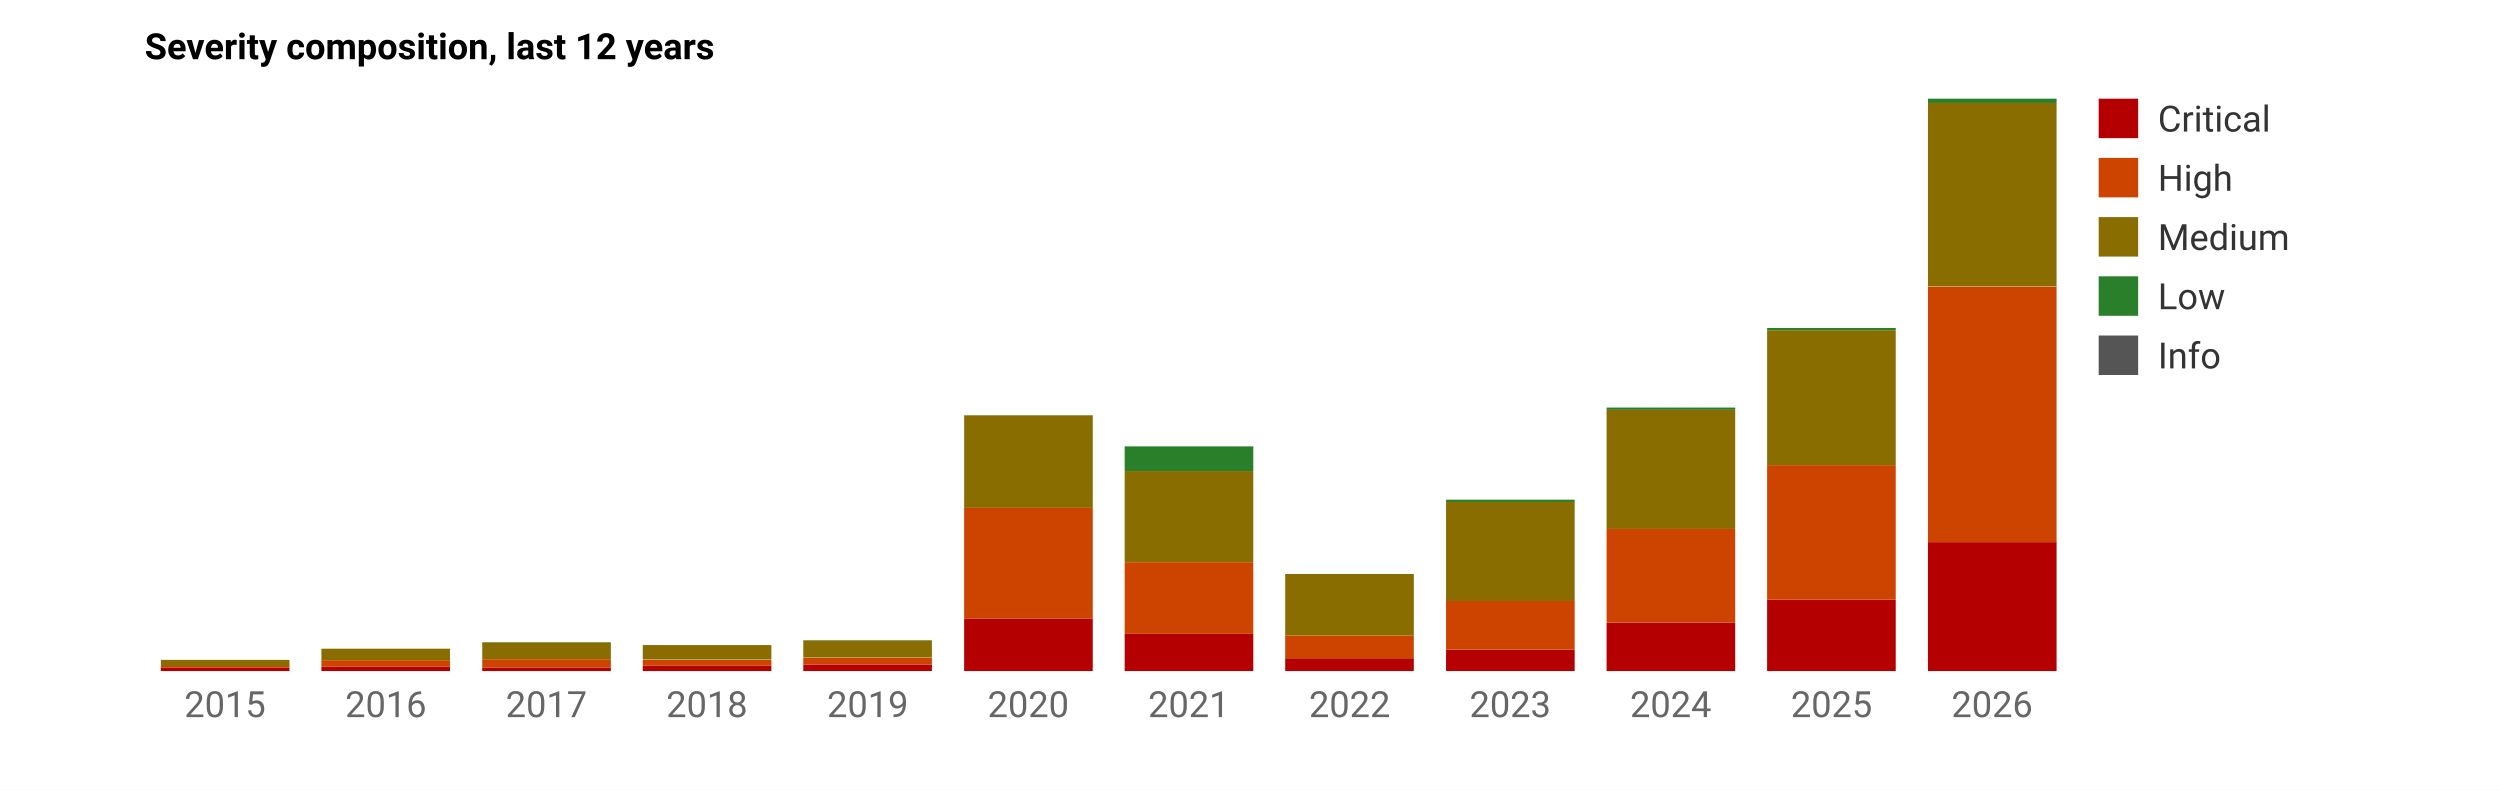
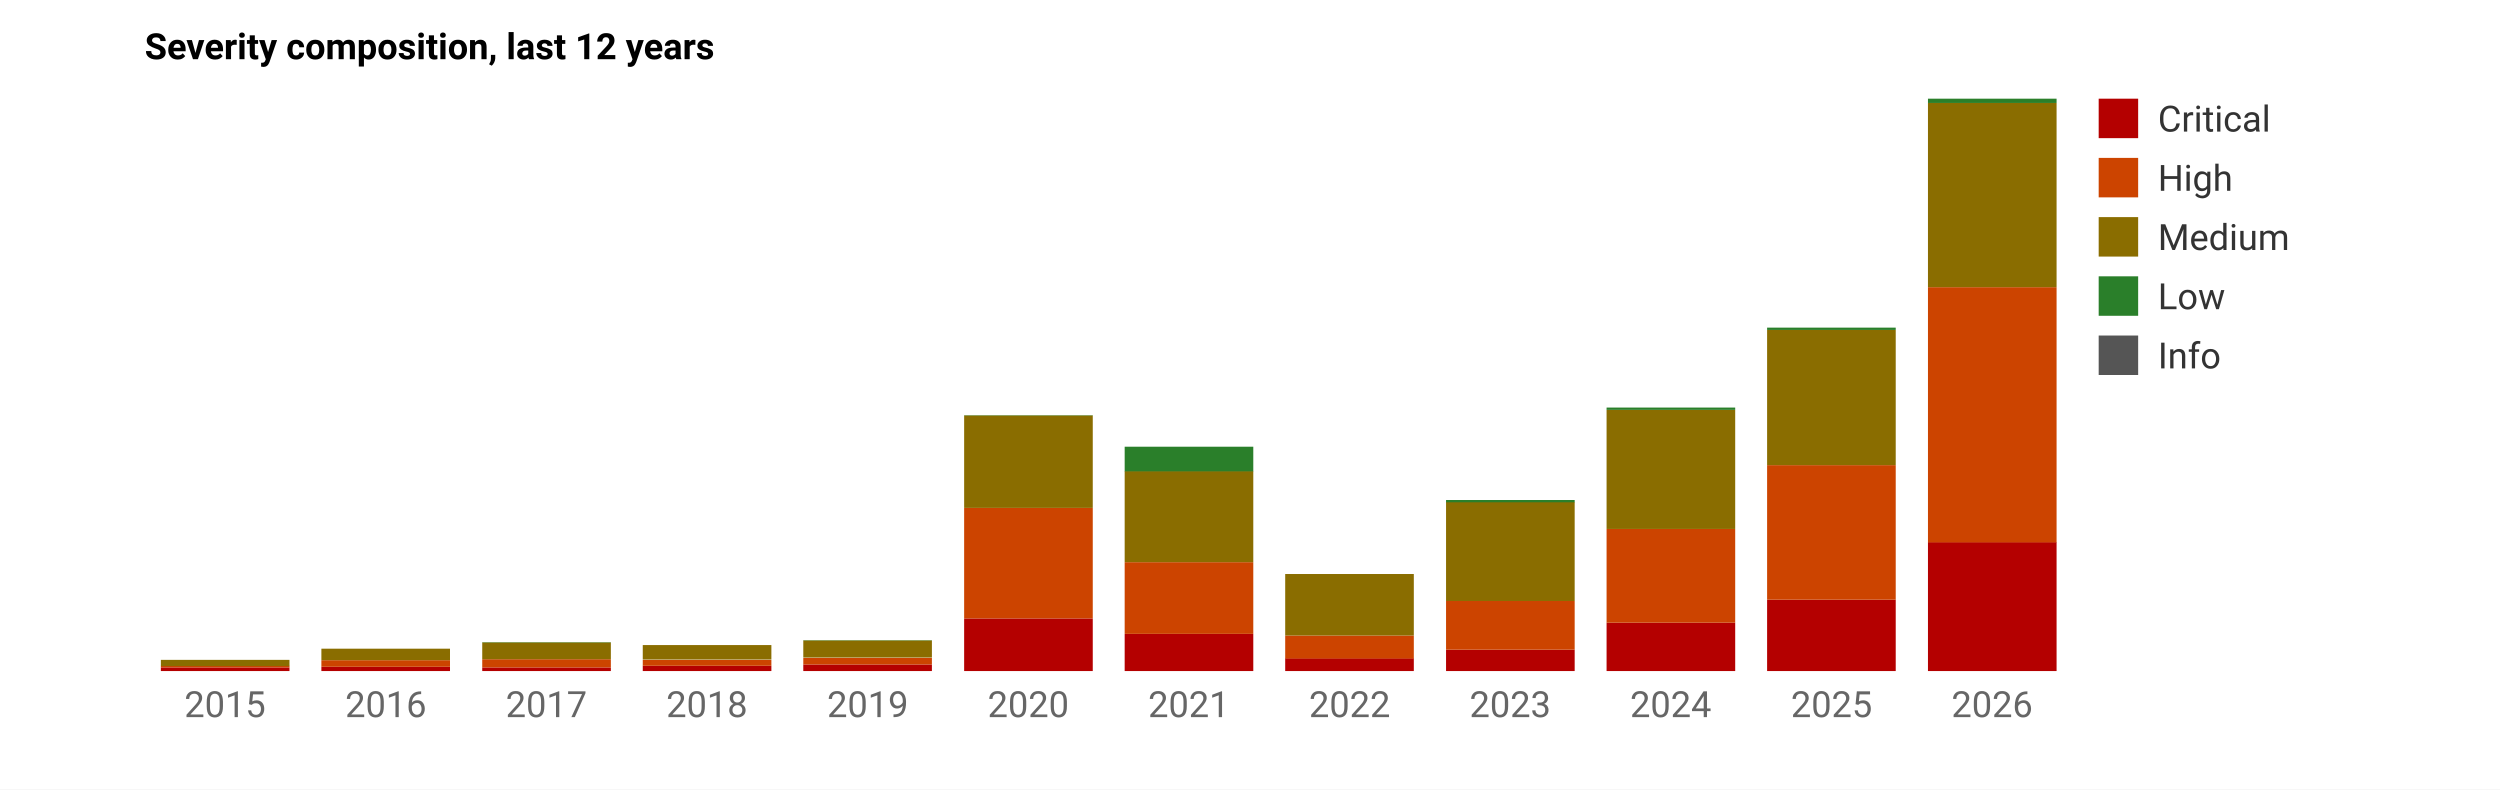
<svg xmlns="http://www.w3.org/2000/svg" viewBox="0 0 760 240" role="img" aria-label="Severity composition per year" font-family="system-ui,-apple-system,Segoe UI,Roboto,sans-serif" font-size="11">
  <rect x="0" y="0" width="100%" height="100%" fill="white" />
  <text x="44" y="18" font-weight="600">Severity composition, last 12 years</text>
  <rect x="48.9" y="202.9" width="39.1" height="1.1" fill="#b40000" />
  <rect x="48.9" y="202.4" width="39.1" height="0.5" fill="#cc4400" />
  <rect x="48.9" y="200.6" width="39.1" height="1.9" fill="#8a6d00" />
  <text x="68.4" y="218" text-anchor="middle" fill="#666">2015</text>
  <rect x="97.7" y="202.7" width="39.1" height="1.3" fill="#b40000" />
  <rect x="97.7" y="200.7" width="39.1" height="2.0" fill="#cc4400" />
  <rect x="97.7" y="197.2" width="39.1" height="3.5" fill="#8a6d00" />
  <text x="117.3" y="218" text-anchor="middle" fill="#666">2016</text>
  <rect x="146.6" y="202.9" width="39.1" height="1.1" fill="#b40000" />
  <rect x="146.6" y="200.4" width="39.1" height="2.5" fill="#cc4400" />
  <rect x="146.6" y="195.3" width="39.1" height="5.1" fill="#8a6d00" />
  <rect x="146.6" y="195.2" width="39.1" height="0.1" fill="#2a7f2a" />
  <text x="166.1" y="218" text-anchor="middle" fill="#666">2017</text>
  <rect x="195.4" y="202.4" width="39.1" height="1.6" fill="#b40000" />
  <rect x="195.4" y="200.6" width="39.1" height="1.8" fill="#cc4400" />
  <rect x="195.4" y="196.1" width="39.1" height="4.4" fill="#8a6d00" />
  <text x="214.9" y="218" text-anchor="middle" fill="#666">2018</text>
  <rect x="244.2" y="202.0" width="39.1" height="2.0" fill="#b40000" />
  <rect x="244.2" y="200.0" width="39.1" height="2.0" fill="#cc4400" />
  <rect x="244.2" y="194.7" width="39.1" height="5.2" fill="#8a6d00" />
  <rect x="244.2" y="194.7" width="39.1" height="0.1" fill="#2a7f2a" />
  <text x="263.8" y="218" text-anchor="middle" fill="#666">2019</text>
  <rect x="293.1" y="188.0" width="39.1" height="16.0" fill="#b40000" />
  <rect x="293.1" y="154.4" width="39.1" height="33.6" fill="#cc4400" />
  <rect x="293.1" y="126.3" width="39.1" height="28.1" fill="#8a6d00" />
-   <rect x="293.1" y="126.2" width="39.1" height="0.1" fill="#2a7f2a" />
+   <rect x="293.1" y="126.3" width="39.1" height="0.1" fill="#2a7f2a" />
  <text x="312.6" y="218" text-anchor="middle" fill="#666">2020</text>
  <rect x="341.9" y="192.7" width="39.1" height="11.3" fill="#b40000" />
  <rect x="341.9" y="170.9" width="39.1" height="21.8" fill="#cc4400" />
  <rect x="341.9" y="143.2" width="39.1" height="27.7" fill="#8a6d00" />
-   <rect x="341.9" y="135.7" width="39.1" height="7.5" fill="#2a7f2a" />
+   <rect x="341.9" y="135.8" width="39.1" height="7.5" fill="#2a7f2a" />
  <text x="361.4" y="218" text-anchor="middle" fill="#666">2021</text>
  <rect x="390.7" y="200.1" width="39.1" height="3.9" fill="#b40000" />
  <rect x="390.7" y="193.2" width="39.1" height="7.0" fill="#cc4400" />
  <rect x="390.7" y="174.5" width="39.1" height="18.7" fill="#8a6d00" />
  <text x="410.3" y="218" text-anchor="middle" fill="#666">2022</text>
  <rect x="439.6" y="197.5" width="39.1" height="6.5" fill="#b40000" />
  <rect x="439.6" y="182.7" width="39.1" height="14.8" fill="#cc4400" />
  <rect x="439.6" y="152.6" width="39.1" height="30.1" fill="#8a6d00" />
-   <rect x="439.6" y="151.9" width="39.1" height="0.7" fill="#2a7f2a" />
+   <rect x="439.6" y="152.0" width="39.1" height="0.7" fill="#2a7f2a" />
  <text x="459.1" y="218" text-anchor="middle" fill="#666">2023</text>
  <rect x="488.4" y="189.3" width="39.1" height="14.7" fill="#b40000" />
  <rect x="488.4" y="160.8" width="39.1" height="28.5" fill="#cc4400" />
  <rect x="488.4" y="124.6" width="39.1" height="36.2" fill="#8a6d00" />
  <rect x="488.4" y="123.9" width="39.1" height="0.7" fill="#2a7f2a" />
  <text x="507.9" y="218" text-anchor="middle" fill="#666">2024</text>
  <rect x="537.2" y="182.3" width="39.1" height="21.7" fill="#b40000" />
  <rect x="537.2" y="141.4" width="39.1" height="40.9" fill="#cc4400" />
-   <rect x="537.2" y="100.4" width="39.1" height="41.0" fill="#8a6d00" />
-   <rect x="537.2" y="99.7" width="39.1" height="0.7" fill="#2a7f2a" />
+   <rect x="537.2" y="100.3" width="39.1" height="41.1" fill="#8a6d00" />
+   <rect x="537.2" y="99.6" width="39.1" height="0.7" fill="#2a7f2a" />
  <text x="556.8" y="218" text-anchor="middle" fill="#666">2025</text>
  <rect x="586.1" y="164.8" width="39.1" height="39.2" fill="#b40000" />
-   <rect x="586.1" y="87.2" width="39.1" height="77.7" fill="#cc4400" />
-   <rect x="586.1" y="31.3" width="39.1" height="55.8" fill="#8a6d00" />
+   <rect x="586.1" y="87.3" width="39.1" height="77.6" fill="#cc4400" />
+   <rect x="586.1" y="31.3" width="39.1" height="56.0" fill="#8a6d00" />
  <rect x="586.1" y="30.0" width="39.1" height="1.3" fill="#2a7f2a" />
  <text x="605.6" y="218" text-anchor="middle" fill="#666">2026</text>
  <rect x="638" y="30" width="12" height="12" fill="#b40000" />
  <text x="656" y="40" fill="#333">Critical</text>
  <rect x="638" y="48" width="12" height="12" fill="#cc4400" />
  <text x="656" y="58" fill="#333">High</text>
  <rect x="638" y="66" width="12" height="12" fill="#8a6d00" />
  <text x="656" y="76" fill="#333">Medium</text>
  <rect x="638" y="84" width="12" height="12" fill="#2a7f2a" />
  <text x="656" y="94" fill="#333">Low</text>
  <rect x="638" y="102" width="12" height="12" fill="#555555" />
  <text x="656" y="112" fill="#333">Info</text>
</svg>
